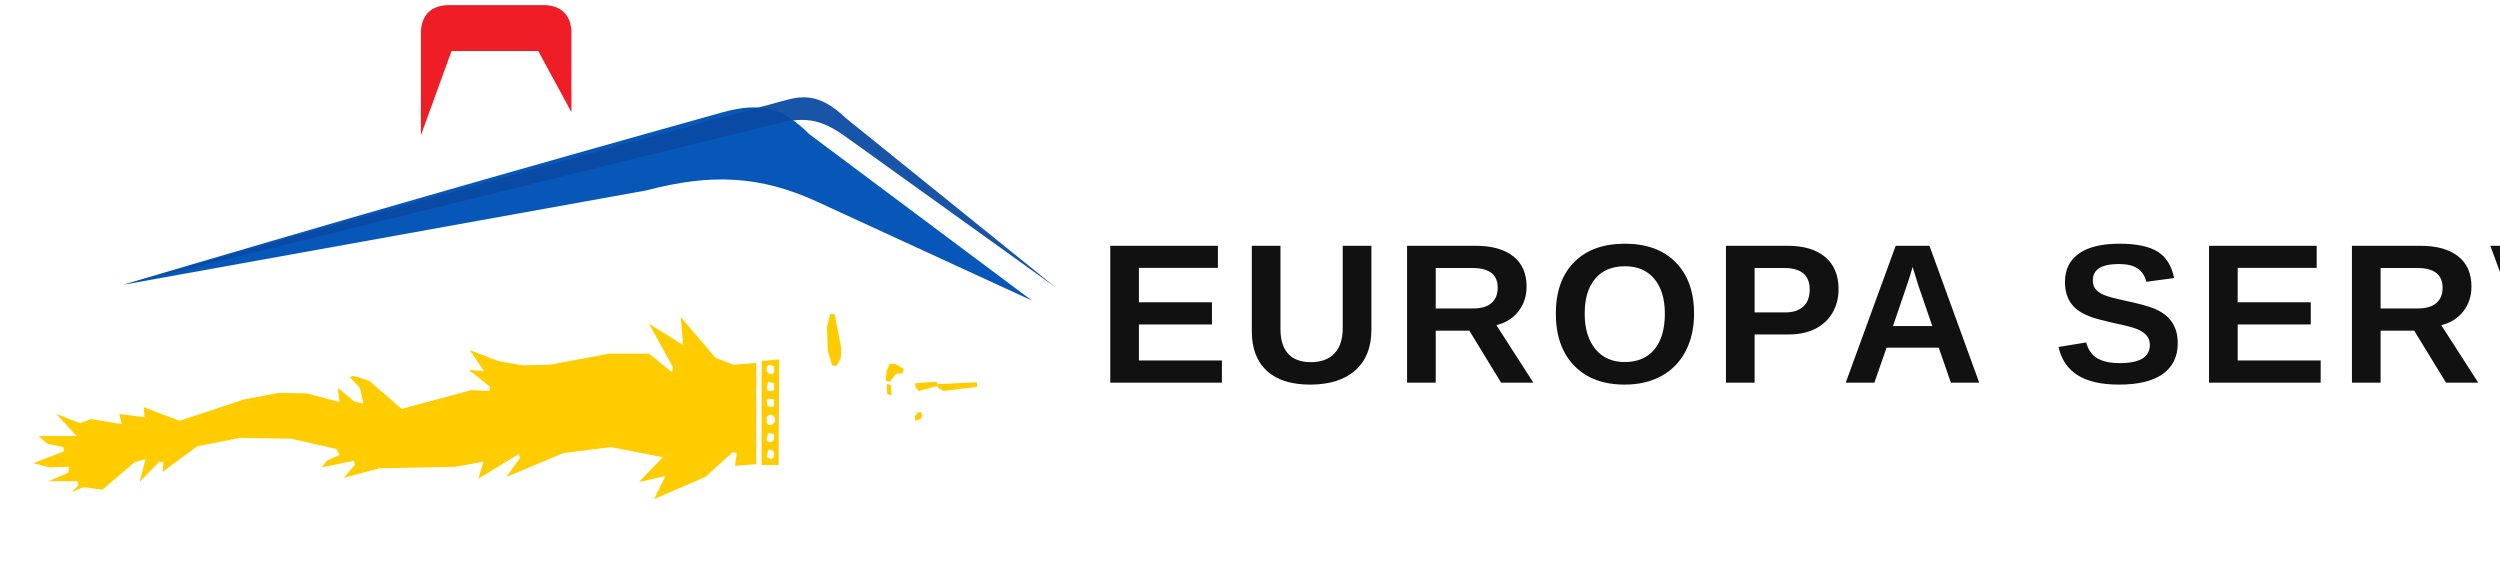
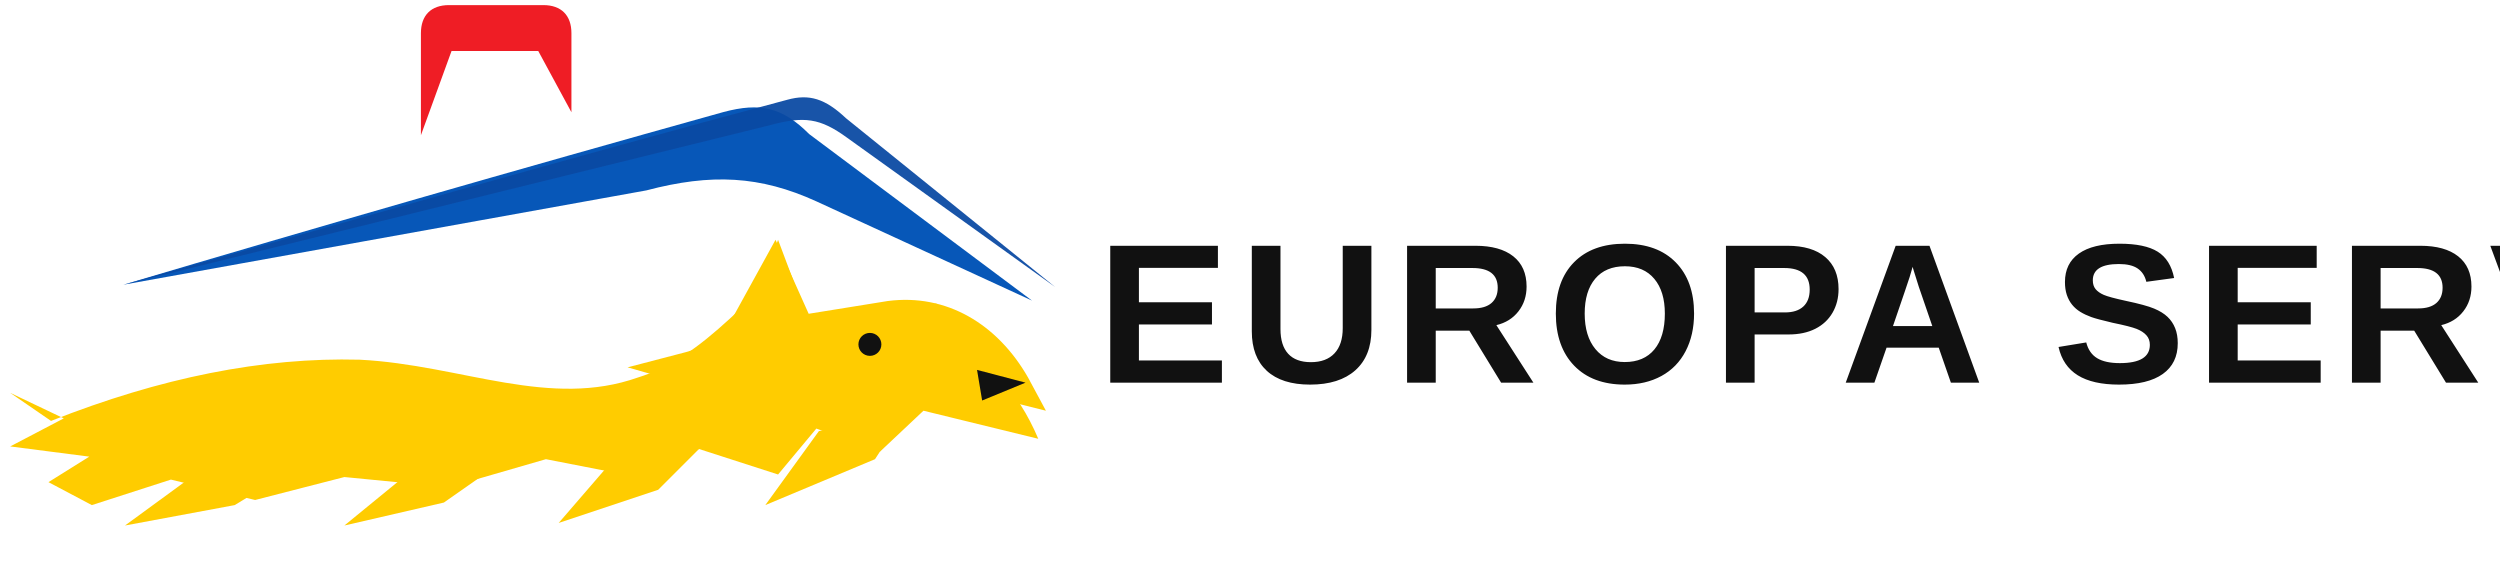
<svg xmlns="http://www.w3.org/2000/svg" viewBox="0 0 980 220" role="img" aria-labelledby="title desc">
  <path id="symbol-red-detail" d="M165 2h48c7 0 11 4 11 11v31l-13-24h-34l-12 33V13c0-7 4-11 11-11z" fill="#ef1d25" />
  <g id="symbol-roof" transform="translate(34 42) scale(.48)">
    <path d="M30 145C188 98 348 52 520 4c30-8 48-4 70 18l182 136-176-81c-46-21-86-23-139-9L30 145z" fill="#0757b8" />
    <path d="M30 145C208 95 392 42 572-6c18-5 31-1 48 15l171 138L621 25c-22-16-35-18-64-10L30 145z" fill="#0a49a3" opacity=".94" />
  </g>
-   <g id="symbol-wolf" transform="translate(-8 -22) scale(1.17)" fill="#ffcc00">
-     <path fill-rule="nonzero" d="M262 139.8L262 174.6L267.7 174.6L267.9 139.2ZM264.2 169.5L265.4 169.5L266.2 170.3L266.2 171.7L265.4 172.6L263.7 172ZM264.2 163.8L266.2 164.3L266.2 166L265.4 166.9L264.2 166.9L263.7 166ZM264.5 157.8L265.7 157.8L266.5 158.9L266.5 160.1L265.4 161.2L264.2 161.2L263.7 160.3L263.7 158.6ZM264.2 152.4L266.2 152.6L266.2 154.6L265.7 155.2L264 154.9L263.7 152.9ZM264.2 146.7L266.2 147.2L266.2 149.2L265.7 149.8L264.2 149.8L263.7 148.9ZM264.5 141L266.2 141.5L266.2 143.5L265.7 144.1L264.5 144.1L263.7 143.2L263.7 141.8ZM260.2 140.4L252.6 141L246.6 138.7L234.9 125L235.7 134.4L224.3 127.3L232.3 141.8L232 143.5L224.3 137.3L210.9 137.3L191 141L181.9 141.2L173.9 139.8L164.2 136.1L169 143.2L163.9 142.7L171 148.4L170.8 149.8L164.8 149.5L141.4 155.8L130.6 146.4L125.2 144.7L124 145.2L127.4 148.7L128.6 154.1L125.4 153.2L120 148.7L120.6 153.5L109.5 150.6L100.4 150.4L88.7 152.6L67 159.8L55 155.2L55.3 158.6L46.8 157.5L47.6 160.9L37.4 159.2L33.7 160.6L25.7 157.5L32.5 164.9L19.7 164.9L22.8 167.5L28 168.6L28.3 170L18 174L23.4 175.4L30 175.2L29.7 177.2L23.1 180L32.8 180L33.1 181.4L30.8 183.7L34.8 182L41.1 182.9L51.9 173.7L55.6 172.6L53.6 180.3L60.2 173.5L61.6 173.7L61.3 176.9L73 168.3L87.3 165.5L104.4 165.8L119.5 169.2L120.6 171.2L116.3 173.2L114.6 175.4L125.4 173.2L125.7 174.6L122 178.9L134 175.7L159.4 175.2L168.8 173.5L167.1 179.2L180.7 170.9L181 172.3L176.5 178.6L195.6 170.6L211.5 168.6L228.9 172L220.9 180.3L229.8 178.3L226 186L243.2 178.6L252.3 170.3L253.7 170.6L253.1 174.9L260.2 174.3ZM315.5 156.9L315.8 158.3L315.3 159.2L313.5 159.8L313.3 158.3L314.4 156.9ZM303.9 147.5L305.3 147.8L305.6 151.2L304.1 150.9ZM321 147.5L334.1 146.9L334.3 148.4L323 149.8L321 148.7ZM313.5 147.2L320.7 146.7L321 148.1L314.7 149.8L313.5 148.4ZM309.6 142.4L309.3 143.8L307 144.1L305 146.7L303.6 146.4L303.9 143L305 140.7L306.7 140.7ZM285 123.9L286.5 124.1L288.7 135.5L288.5 139L287 141.5L285.6 141.2L284.2 136.4L283.9 128.4Z" />
+   <g id="symbol-wolf" fill="#ffcc00">
+     <path d="M20 165c43-17 83-25 121-24 20 1 39 6 57 9 18 3 35 4 52-2 13-4 24-12 36-23l14-13 9 18c19-7 40-7 59 1 18 8 31 22 39 41l-45-11-17 16-25-9-15 18-31-10-19 12-41-8-38 11-41-4-35 9-33-8-31 10-17-9 16-10-31-4 21-11-21-10z" />
+     <path d="M282 134l22-40 13 29 31-5c23-3 43 9 55 30l7 13-48-12-14 15-25-9-17 17-24-9-24 10 9-23-21-6 23-6z" />
+     <path d="M314 118l-9-24-12 32z" />
+     <path d="M348 122l19-3 22 23-32-8z" />
+     <path d="M75 187l-26 19 43-8 23-14z" />
+     <path d="M157 188l-22 18 39-9 20-14z" />
+     <path d="M238 183l-19 22 39-13 16-16z" />
+     <path d="M321 169l-21 29 43-18 13-20z" />
+     <circle cx="341" cy="135" r="4.5" fill="#111111" />
+     <path d="M383 145l19 5-17 7z" fill="#111111" />
  </g>
  <text x="430" y="150" fill="#111111" font-family="Arial Rounded MT Bold, Arial, Helvetica, sans-serif" font-size="78" font-weight="800" letter-spacing="4" textLength="510" lengthAdjust="spacingAndGlyphs">EUROPA SERVICE</text>
</svg>
